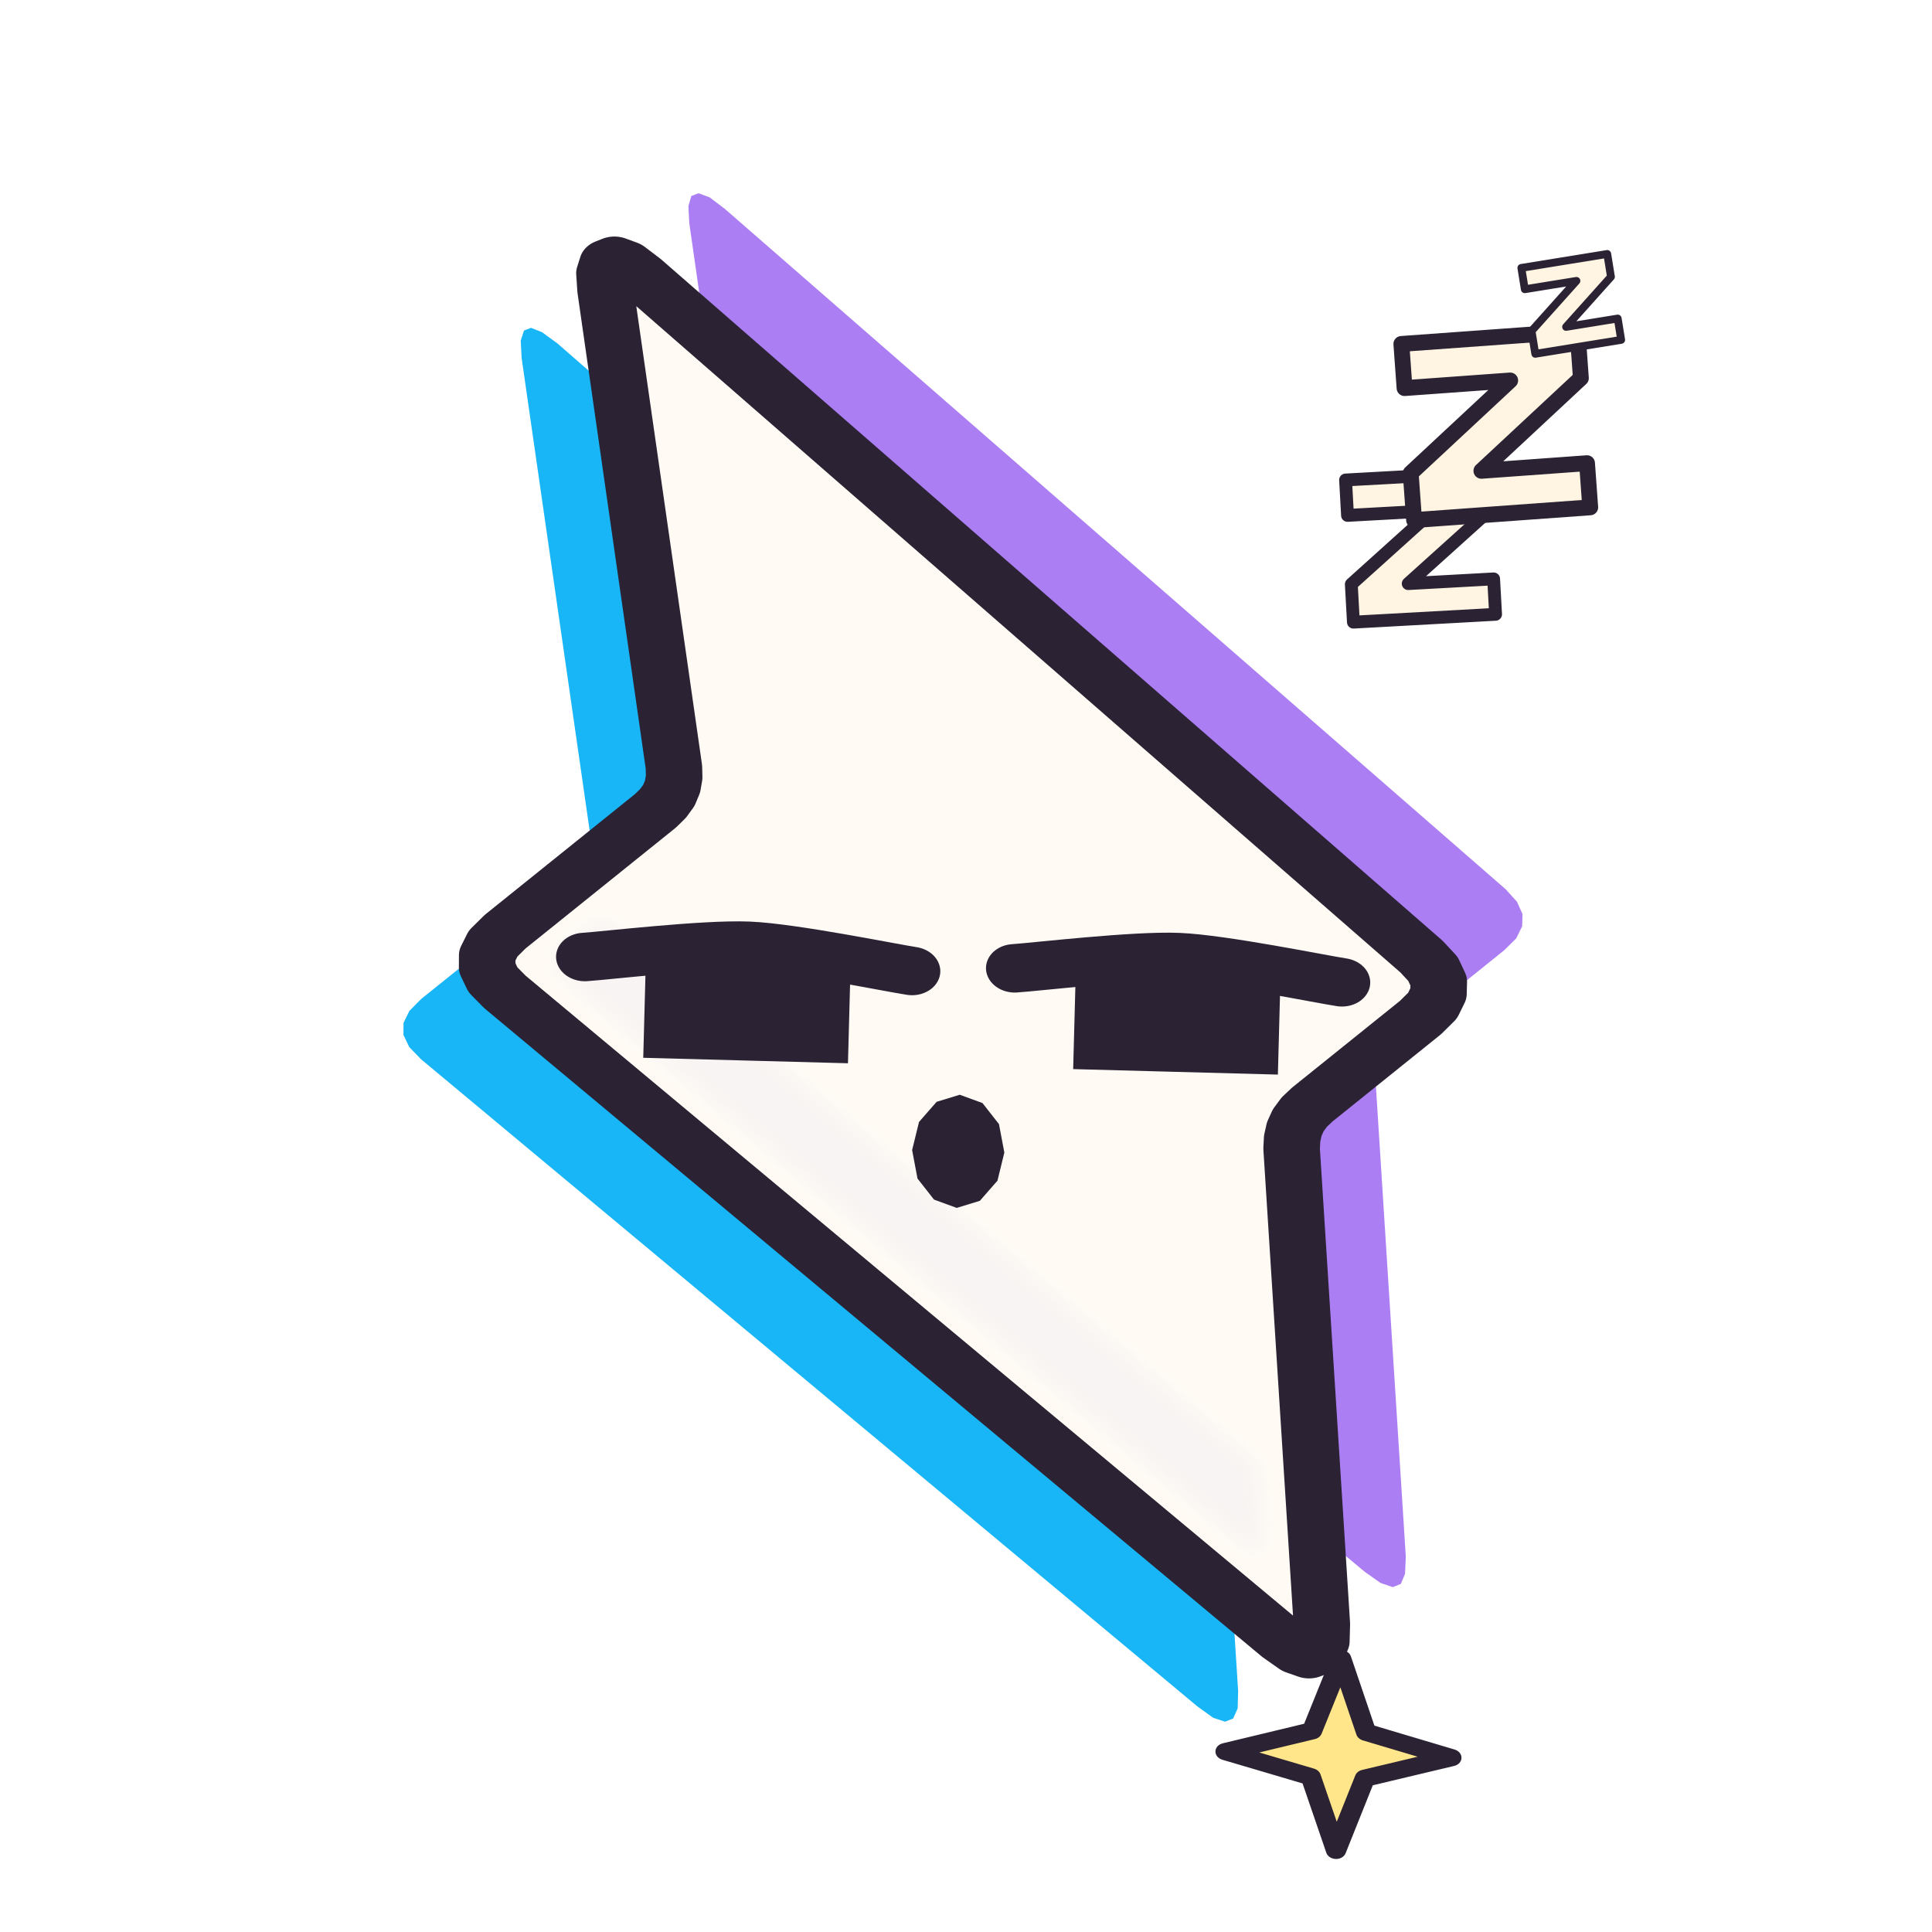
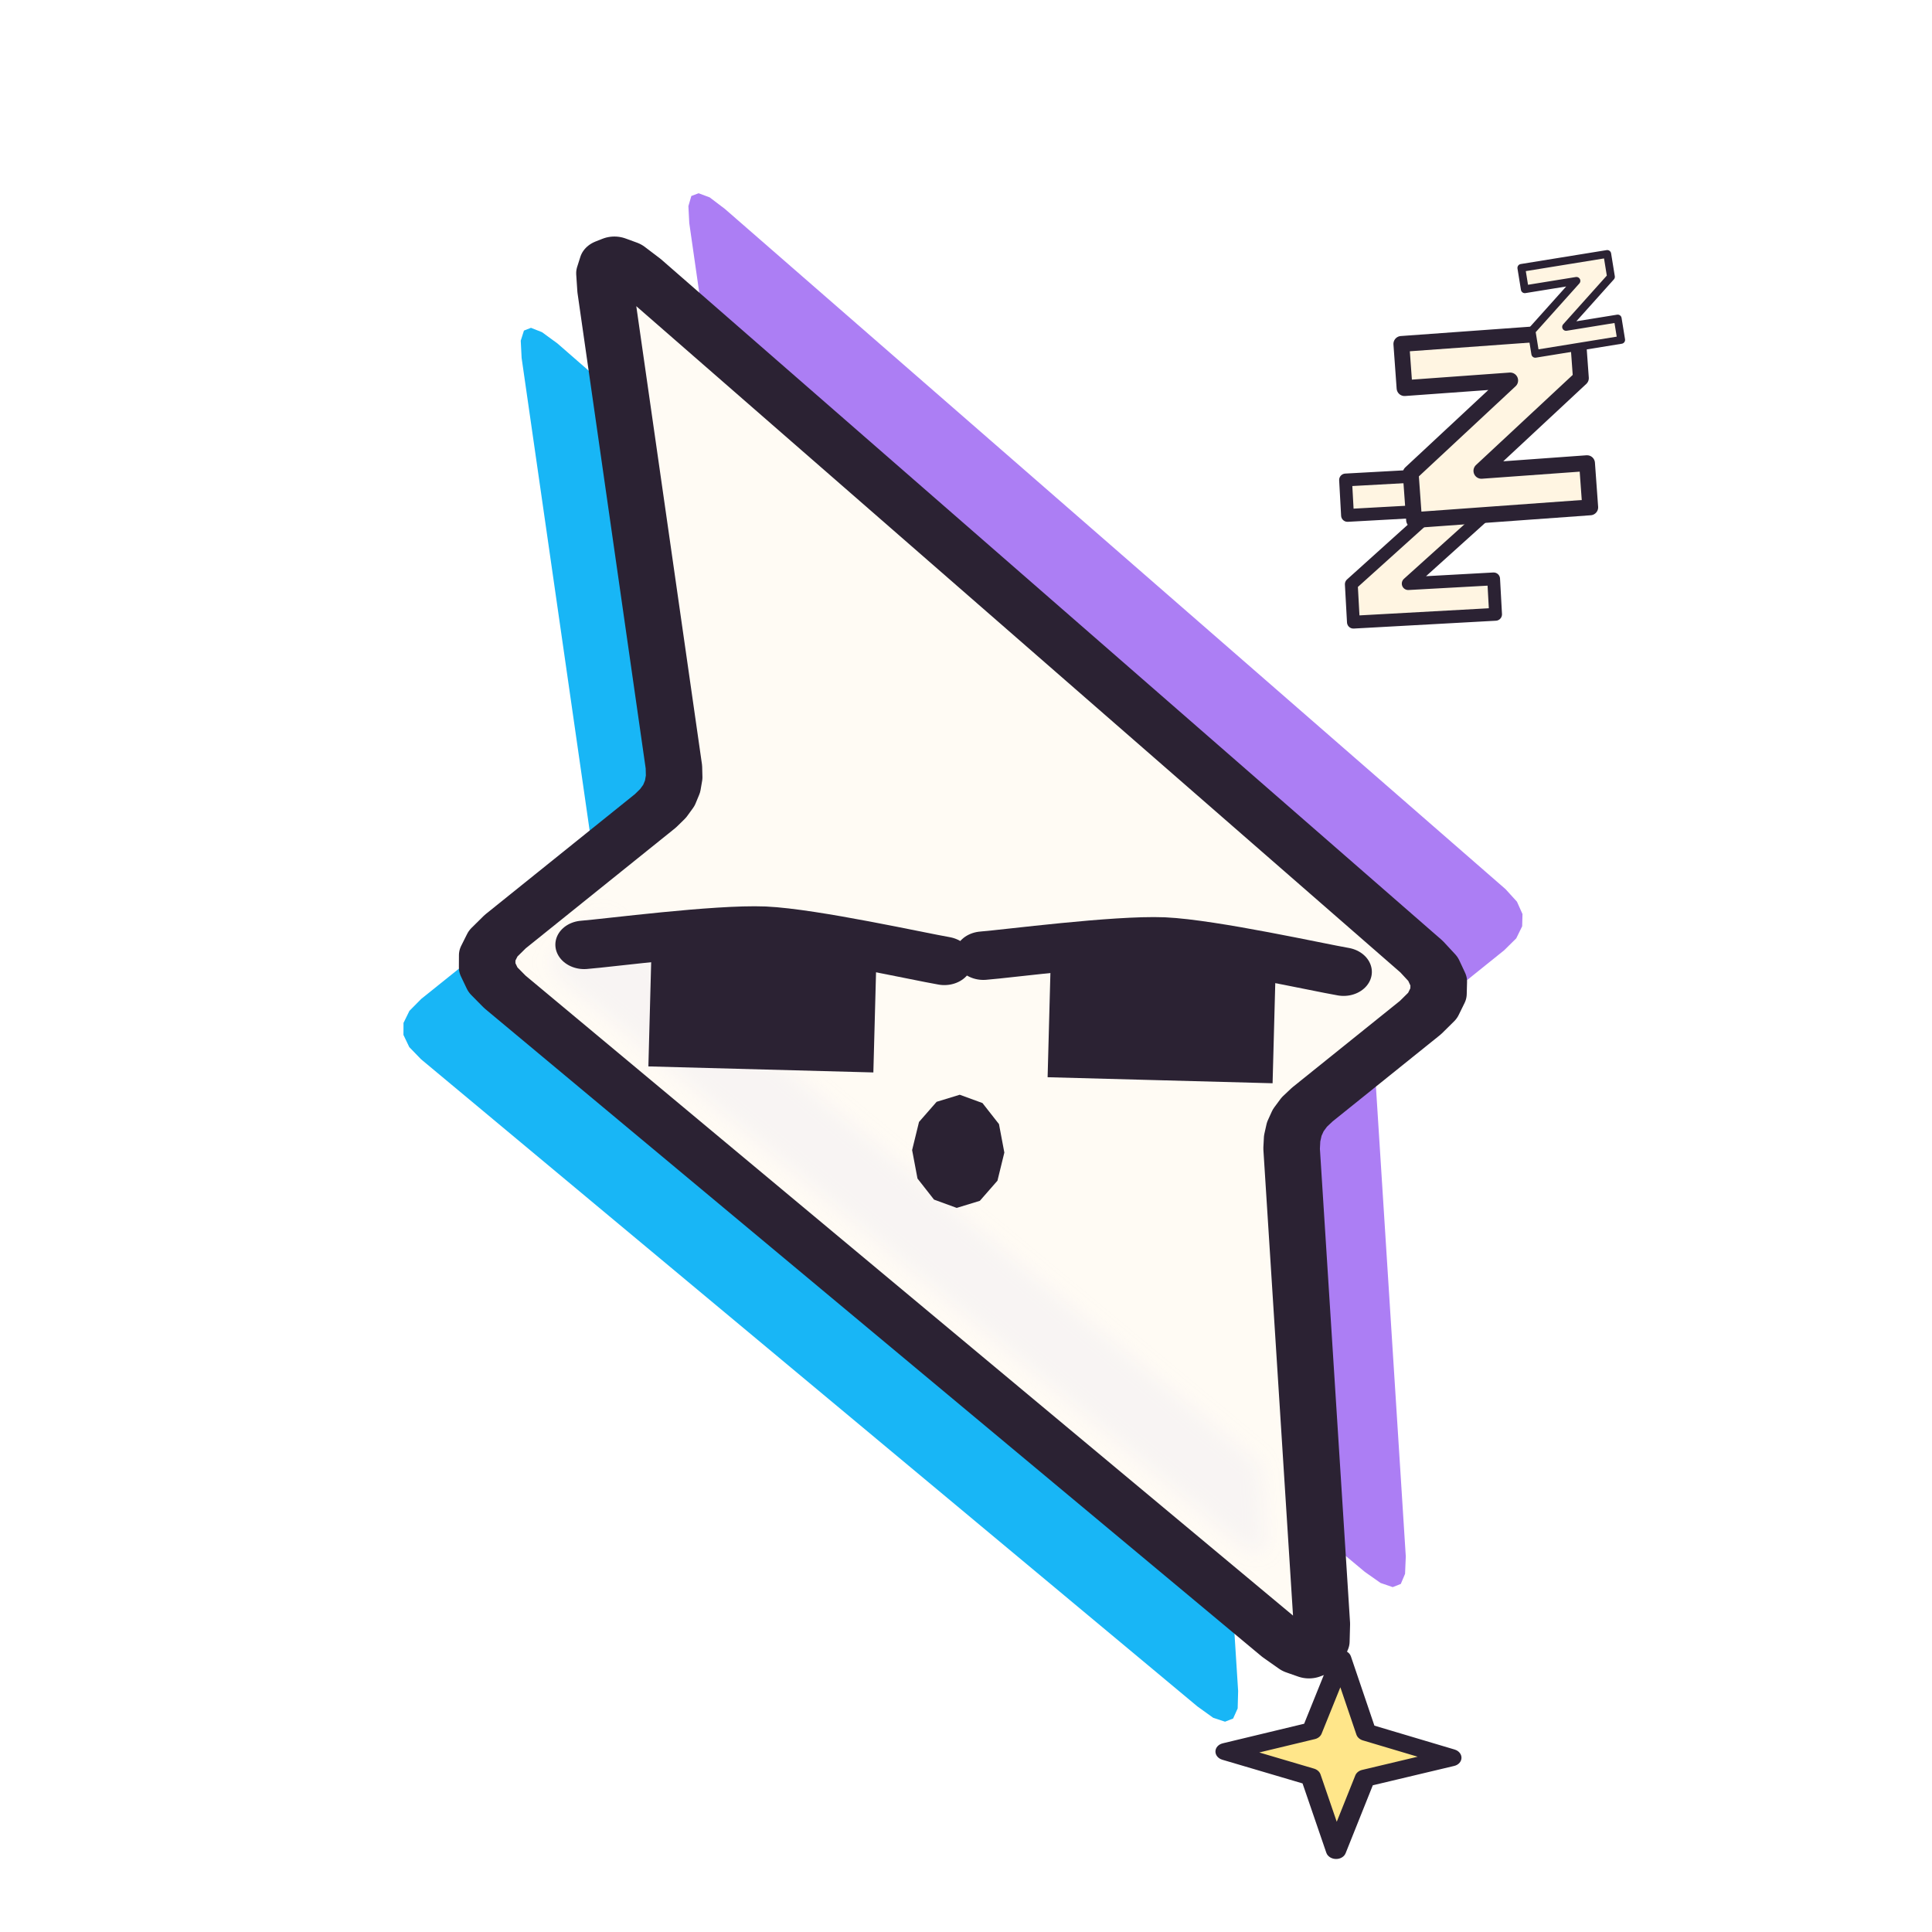
<svg xmlns="http://www.w3.org/2000/svg" viewBox="0 0 768 768" width="128" height="128">
  <defs>
    <filter id="sleepy-soft" x="-20%" y="-20%" width="140%" height="140%">
      <feGaussianBlur stdDeviation="4" />
    </filter>
    <path id="sleepy-0" d="M-1.6 -261.1 2.7 -266.5 4.9 -271.9 4.9 -277.3 2.6 -282.7 -1.8 -288 -301.2 -579.2 -307.1 -584 -311.3 -585.8 -313.9 -584.5 -315 -580 -314.5 -572.4 -284 -362.8 -283.8 -358.4 -284.3 -354.2 -285.6 -350.3 -287.7 -346.7 -290.5 -343.3 -345.7 -288.2 -350 -282.8 -352.1 -277.4 -352 -272.1 -349.7 -266.8 -345.2 -261.6 -47.6 15 -41.6 19.8 -37.1 21.4 -34.1 19.9 -32.5 15.4 -32.5 7.7 -48.6 -201.7 -48.6 -206.2 -47.8 -210.4 -46.4 -214.3 -44.2 -218 -41.3 -221.3Z" fill="#18B6F6" />
    <path id="sleepy-1" d="M59.8 -322.5 64.2 -327.9 66.3 -333.3 66.3 -338.7 64.1 -344.1 59.7 -349.5 -239.8 -640.6 -245.6 -645.5 -249.8 -647.2 -252.5 -645.9 -253.5 -641.4 -253 -633.9 -222.6 -424.3 -222.3 -419.8 -222.9 -415.7 -224.2 -411.8 -226.2 -408.1 -229.1 -404.7 -284.2 -349.6 -288.5 -344.2 -290.7 -338.9 -290.6 -333.5 -288.2 -328.3 -283.7 -323 13.8 -46.4 19.8 -41.7 24.4 -40 27.4 -41.5 28.9 -46 29 -53.7 12.9 -263.2 12.9 -267.6 13.6 -271.8 15.1 -275.7 17.2 -279.4 20.1 -282.8Z" fill="#AC7EF4" />
    <path id="sleepy-2" d="M29.1 -291.8 33.5 -297.2 35.6 -302.6 35.6 -308 33.3 -313.4 28.9 -318.7 -270.5 -609.9 -276.3 -614.8 -280.6 -616.5 -283.2 -615.2 -284.3 -610.7 -283.7 -603.2 -253.3 -393.6 -253.1 -389.1 -253.6 -385 -254.9 -381 -257 -377.4 -259.8 -374 -314.9 -318.9 -319.3 -313.5 -321.4 -308.2 -321.3 -302.8 -319 -297.5 -314.4 -292.3 -16.9 -15.7 -10.9 -11 -6.4 -9.3 -3.3 -10.8 -1.8 -15.3 -1.8 -23 -17.9 -232.4 -17.8 -236.9 -17.1 -241.1 -15.7 -245 -13.5 -248.7 -10.6 -252.1Z" fill="#FFFBF4" />
    <path id="sleepy-3" d="M-279.2 -327.5 -292.7 -314 -295.3 -310.8 -296.6 -307.5 -296.5 -304.3 -295.1 -301.2 -292.4 -298 -33 -56.9 -29.4 -54.1 -26.7 -53.1 -24.9 -54 -24 -56.7 -24 -61.3 -26.4 -92.5Z" fill="#E2DCF2" fill-opacity="0.22" filter="url(#sleepy-soft)" />
    <path id="sleepy-4" d="M29.1 -291.8 33.5 -297.2 35.6 -302.6 35.6 -308 33.3 -313.4 28.9 -318.7 -270.5 -609.9 -276.3 -614.8 -280.6 -616.5 -283.2 -615.2 -284.3 -610.7 -283.7 -603.2 -253.3 -393.6 -253.1 -389.1 -253.6 -385 -254.9 -381 -257 -377.4 -259.8 -374 -314.9 -318.9 -319.3 -313.5 -321.4 -308.2 -321.3 -302.8 -319 -297.5 -314.4 -292.3 -16.9 -15.7 -10.9 -11 -6.4 -9.3 -3.3 -10.8 -1.8 -15.3 -1.8 -23 -17.9 -232.4 -17.8 -236.9 -17.1 -241.1 -15.7 -245 -13.5 -248.7 -10.6 -252.1Z" fill="none" stroke="#2B2233" stroke-width="21.2" />
    <path id="sleepy-5" d="M48.1 34.6 15.9 44.7 5.8 76.9 -4.4 44.7 -36.6 34.6 -4.4 24.4 5.8 -7.8 15.9 24.4Z" fill="#FFE68A" />
    <path id="sleepy-6" d="M48.1 34.6 15.9 44.7 5.8 76.9 -4.4 44.7 -36.6 34.6 -4.4 24.4 5.8 -7.8 15.9 24.4Z" fill="none" stroke="#2B2233" stroke-width="7.6" />
-     <path id="sleepy-7" d="M-38.4 2.3 0 2.3 38.4 2.3 38.4 24.2 38.4 46.1 0 46.1 -38.4 46.1 -38.4 24.2Z" fill="#2B2233" />
-     <path id="sleepy-8" d="M-61.4 2.3C-53.2 1.4 -16.4 -4.9 0 -4.6C16.4 -4.3 53.2 3.4 61.4 4.6" fill="none" stroke="#2B2233" stroke-width="21.4" />
+     <path id="sleepy-7" d="M-42.2 2.8 0 2.8 42.2 2.8 42.2 29.2 42.2 55.7 0 55.7 -42.2 55.7 -42.2 29.2Z" fill="#2B2233" />
+     <path id="sleepy-8" d="M-67.6 2.8C-58.6 1.7 -18 -5.9 0 -5.6C18 -5.2 58.6 4.1 67.6 5.6" fill="none" stroke="#2B2233" stroke-width="21.4" />
    <path id="sleepy-9" d="M17.3 -158.2 15 -145.7 8.6 -136.6 0 -133.2 -8.6 -136.6 -15 -145.7 -17.3 -158.2 -15 -170.7 -8.6 -179.8 0 -183.2 8.6 -179.8 15 -170.7Z" fill="#2B2233" />
    <path id="sleepy-a" d="M-28.3 -28.3 28.3 -28.3 28.3 -13.2 -5.7 14.2 28.3 14.2 28.3 28.3 -28.3 28.3 -28.3 13.2 5.7 -14.2 -28.3 -14.2Z" fill="#FFF5E2" />
    <path id="sleepy-b" d="M-28.3 -28.3 28.3 -28.3 28.3 -13.2 -5.7 14.2 28.3 14.2 28.3 28.3 -28.3 28.3 -28.3 13.2 5.7 -14.2 -28.3 -14.2Z" fill="none" stroke="#2B2233" stroke-width="5.1" />
    <path id="sleepy-c" d="M-35.1 -35.1 35.1 -35.1 35.1 -16.4 -7 17.5 35.1 17.5 35.1 35.1 -35.1 35.1 -35.1 16.4 7 -17.5 -35.1 -17.5Z" fill="#FFF5E2" />
    <path id="sleepy-d" d="M-35.1 -35.1 35.1 -35.1 35.1 -16.4 -7 17.5 35.1 17.5 35.1 35.1 -35.1 35.1 -35.1 16.4 7 -17.5 -35.1 -17.5Z" fill="none" stroke="#2B2233" stroke-width="6.3" />
    <path id="sleepy-e" d="M-17.3 -17.3 17.3 -17.3 17.3 -8.1 -3.5 8.7 17.3 8.7 17.3 17.3 -17.3 17.3 -17.3 8.1 3.5 -8.7 -17.3 -8.7Z" fill="#FFF5E2" />
    <path id="sleepy-f" d="M-17.3 -17.3 17.3 -17.3 17.3 -8.1 -3.5 8.7 17.3 8.7 17.3 17.3 -17.3 17.3 -17.3 8.1 3.5 -8.7 -17.3 -8.7Z" fill="none" stroke="#2B2233" stroke-width="3.1" />
  </defs>
  <g stroke-linecap="round" stroke-linejoin="round">
    <use href="#sleepy-0" transform="matrix(1.0596 0.0284 -0.0241 0.8997 526.8 666.2)" />
    <use href="#sleepy-1" transform="matrix(1.0596 0.0284 -0.0241 0.8997 526.8 666.2)" />
    <use href="#sleepy-2" transform="matrix(1.0596 0.0284 -0.0241 0.8997 526.8 666.2)" />
    <use href="#sleepy-3" transform="matrix(1.0596 0.0284 -0.0241 0.8997 526.8 666.2)" />
    <use href="#sleepy-4" transform="matrix(1.0596 0.0284 -0.0241 0.8997 526.8 666.2)" />
    <use href="#sleepy-5" transform="matrix(1.0596 0.0284 -0.0241 0.8997 526.8 666.2)" />
    <use href="#sleepy-6" transform="matrix(1.0596 0.0284 -0.0241 0.8997 526.8 666.2)" />
-     <use href="#sleepy-7" transform="matrix(1.0596 0.0284 -0.0241 0.8997 297.5 380.1)" />
-     <use href="#sleepy-8" transform="matrix(1.0596 0.0284 -0.0241 0.8997 297.5 380.1)" />
-     <use href="#sleepy-7" transform="matrix(1.0596 0.0284 -0.0241 0.8997 468.4 384.6)" />
-     <use href="#sleepy-8" transform="matrix(1.0596 0.0284 -0.0241 0.8997 468.4 384.6)" />
+     <use href="#sleepy-7" transform="matrix(1.0596 0.0284 -0.0241 0.8997 303.8 375)" />
+     <use href="#sleepy-8" transform="matrix(1.0596 0.0284 -0.0241 0.8997 303.8 375)" />
+     <use href="#sleepy-7" transform="matrix(1.0596 0.0284 -0.0241 0.8997 462.5 379.3)" />
+     <use href="#sleepy-8" transform="matrix(1.0596 0.0284 -0.0241 0.8997 462.5 379.3)" />
    <use href="#sleepy-9" transform="matrix(1.0596 0.0284 -0.0241 0.8997 377.1 600)" />
    <use href="#sleepy-a" transform="matrix(0.9985 -0.0551 0.0551 0.9985 564.7 217.5)" />
    <use href="#sleepy-b" transform="matrix(0.9985 -0.0551 0.0551 0.9985 564.7 217.5)" />
    <use href="#sleepy-c" transform="matrix(0.9974 -0.0721 0.0721 0.9974 594.6 169.2)" />
    <use href="#sleepy-d" transform="matrix(0.9974 -0.0721 0.0721 0.9974 594.6 169.2)" />
    <use href="#sleepy-e" transform="matrix(0.9871 -0.1601 0.1601 0.9871 624.6 120.8)" />
    <use href="#sleepy-f" transform="matrix(0.9871 -0.1601 0.1601 0.9871 624.6 120.8)" />
  </g>
</svg>
